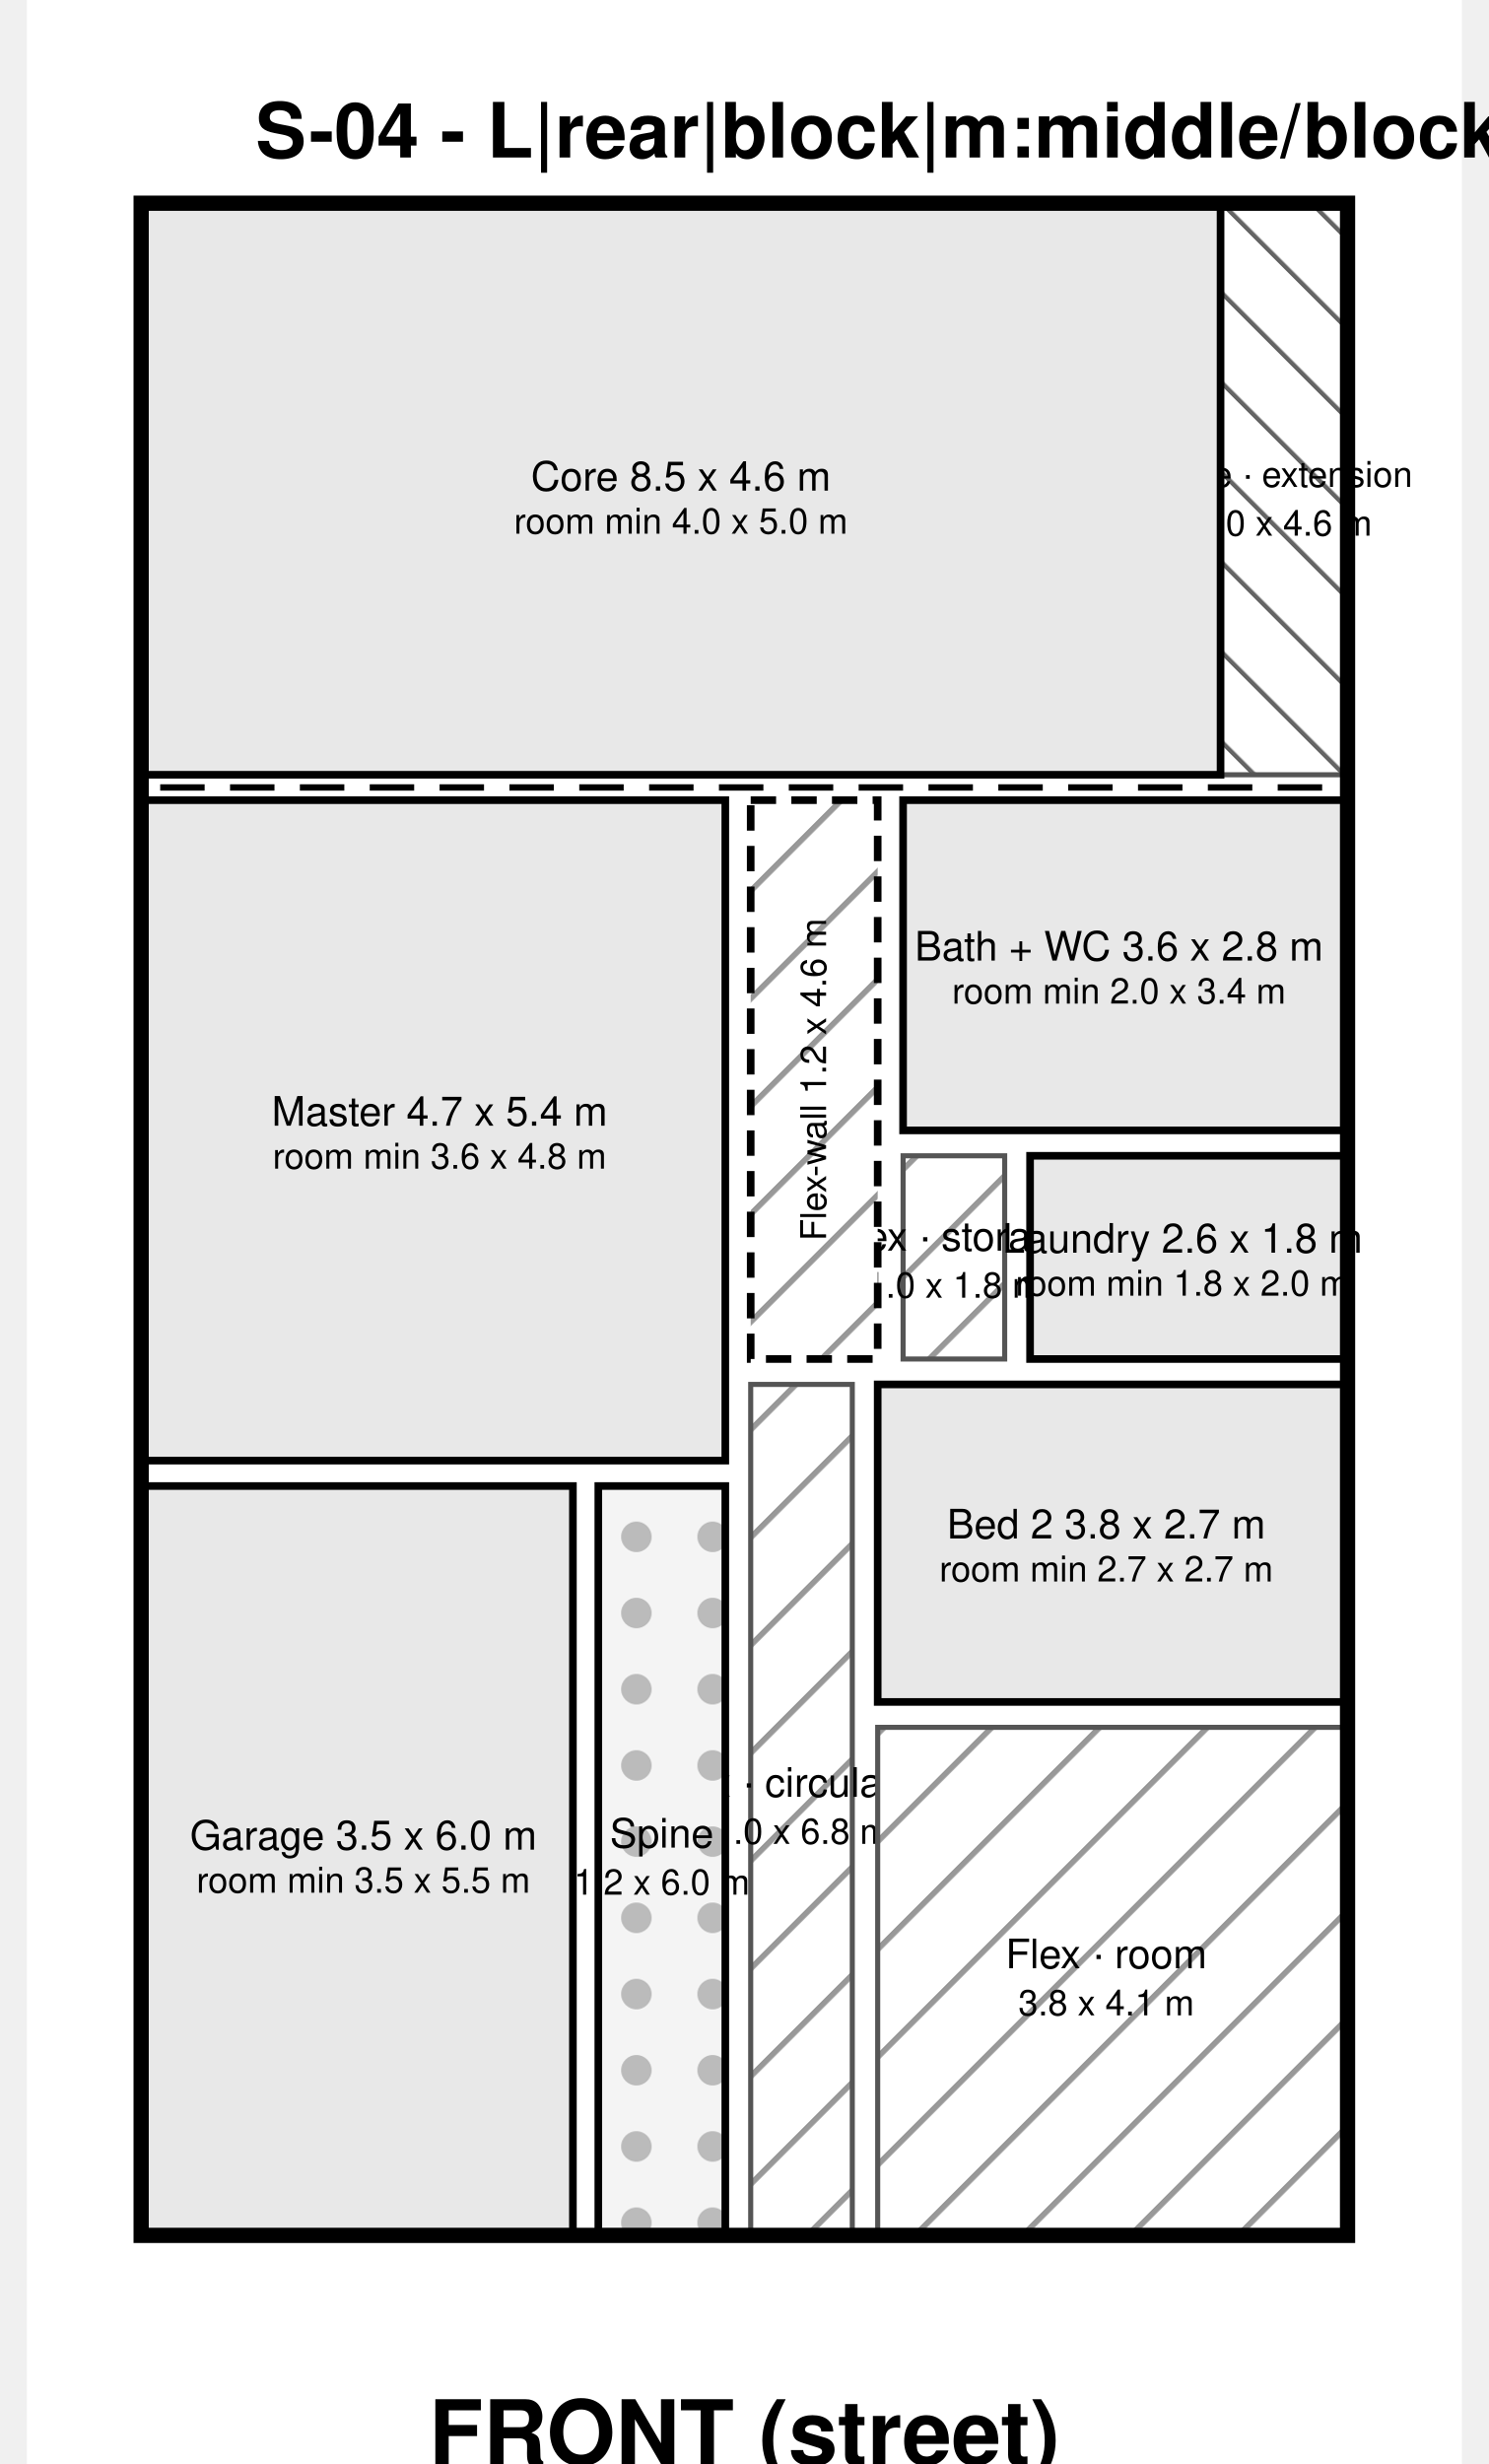
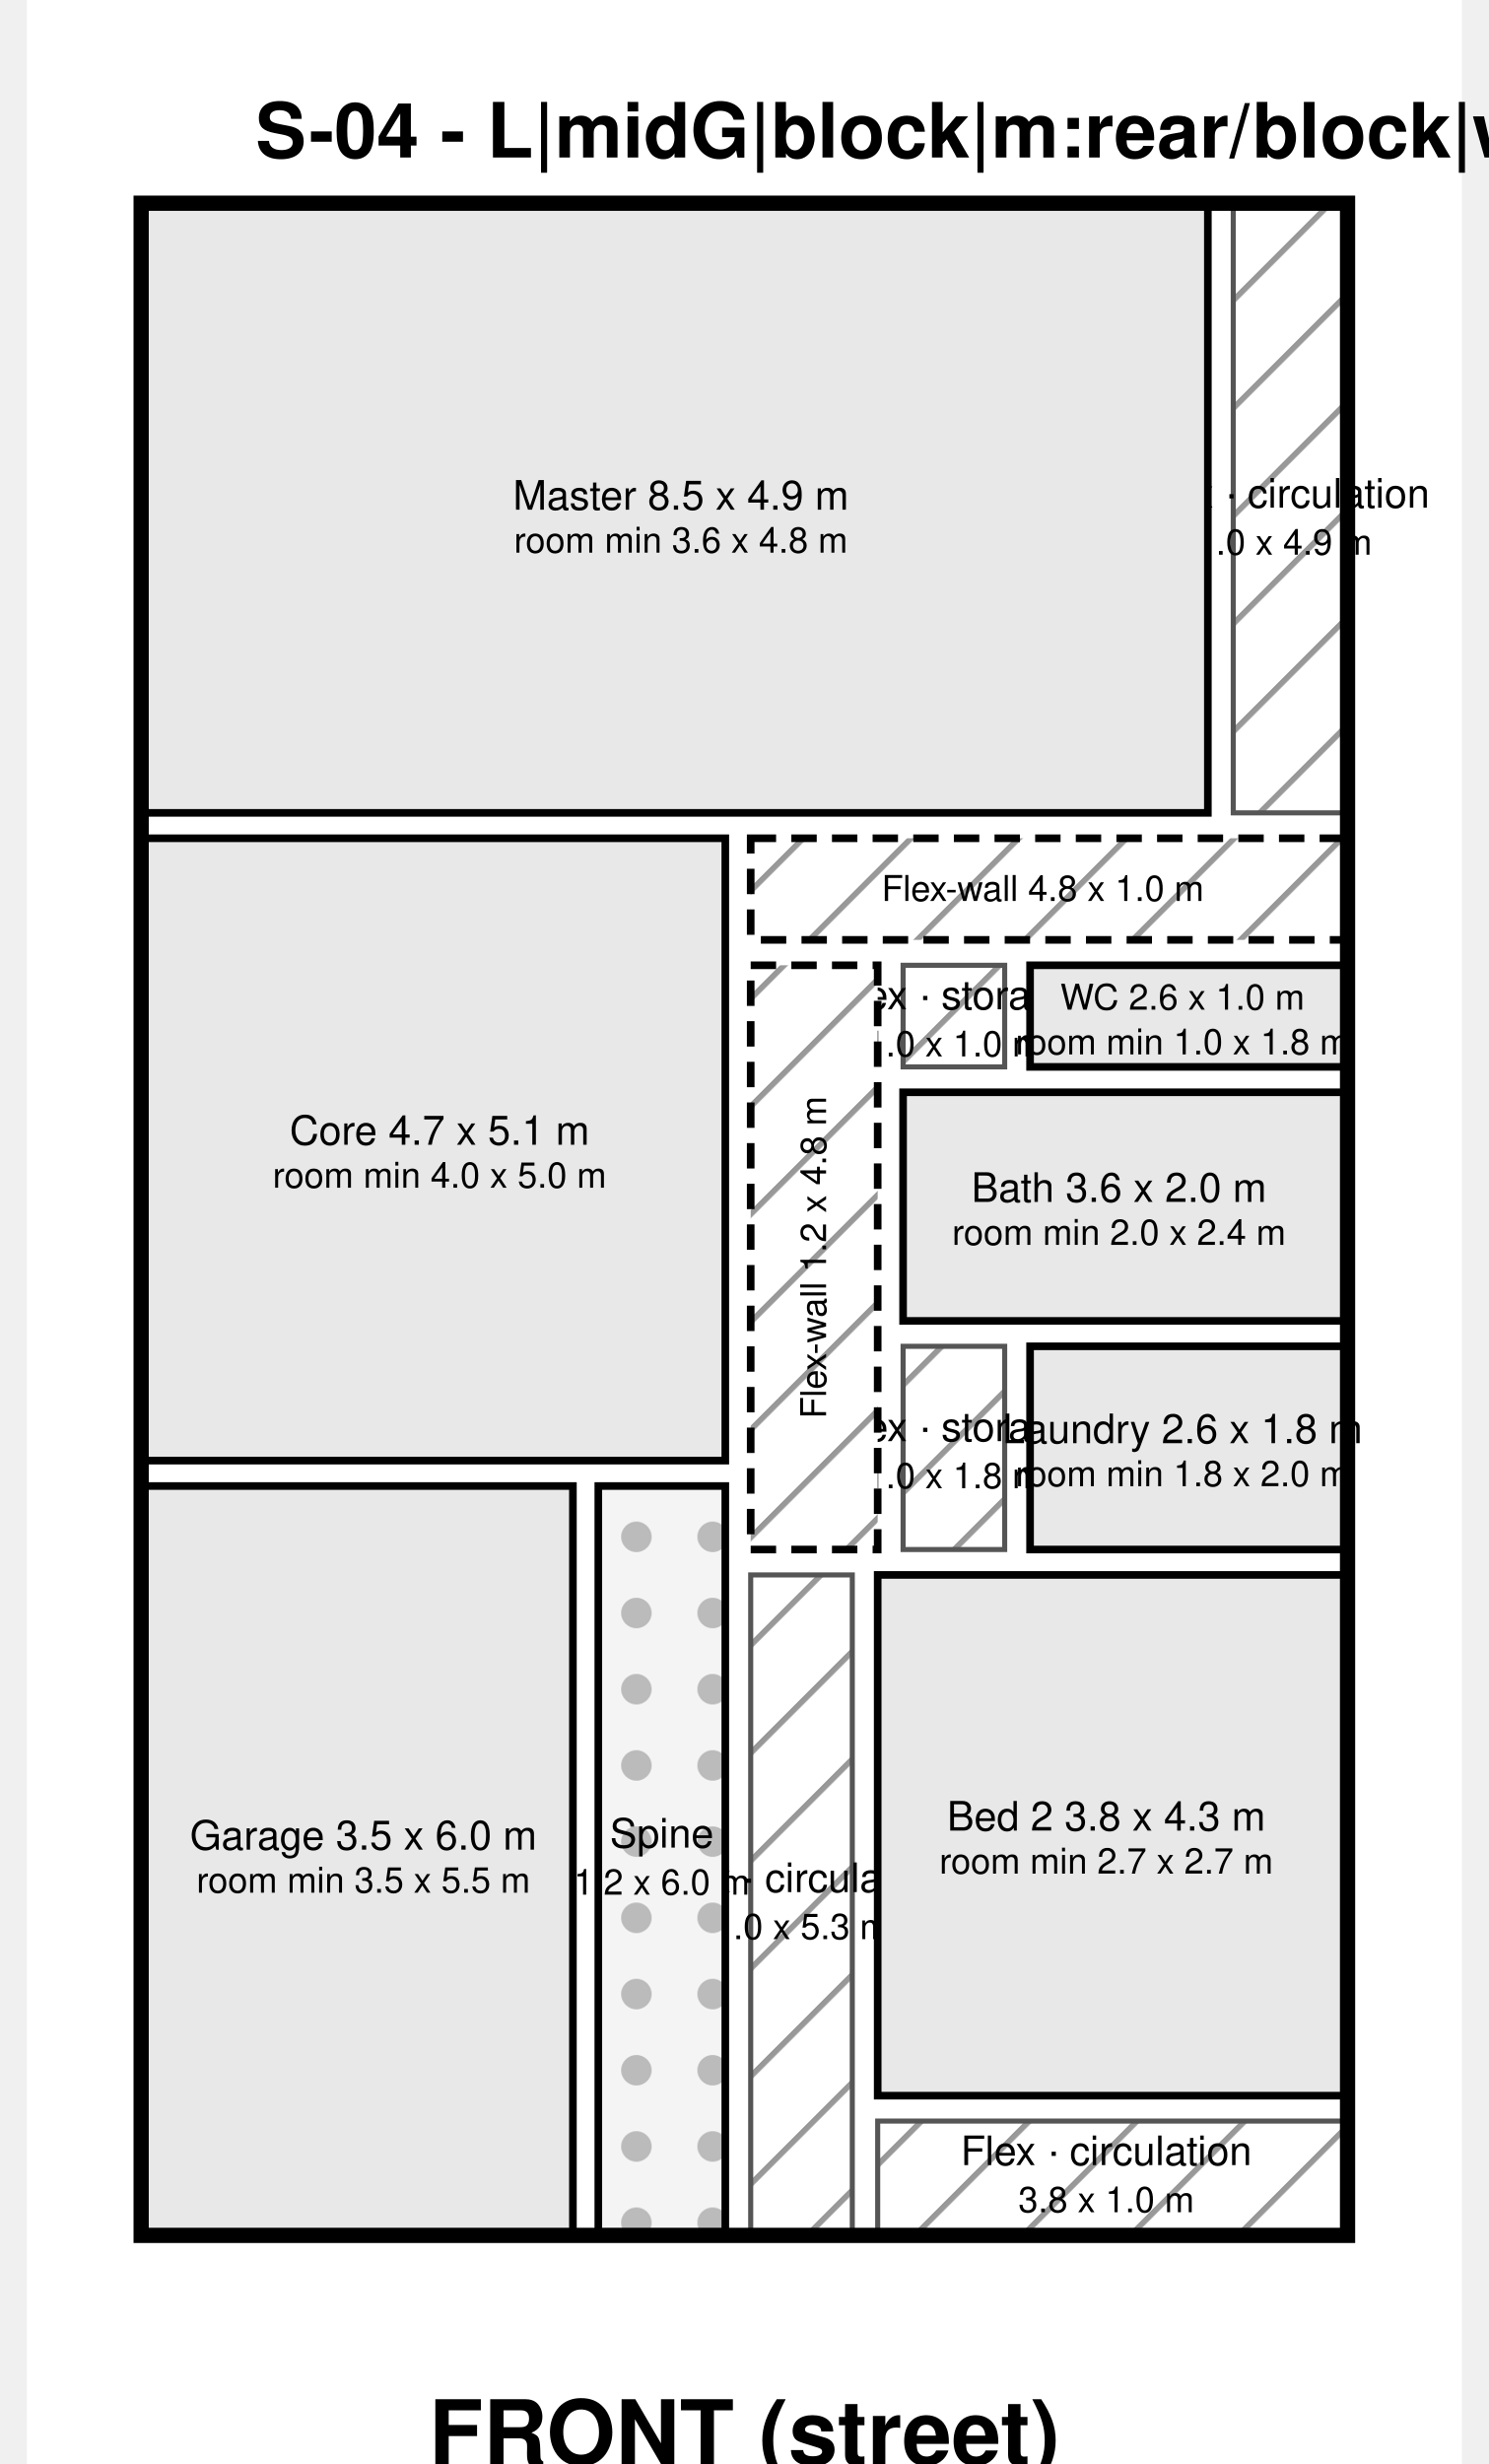
<svg xmlns="http://www.w3.org/2000/svg" width="565" height="935" viewBox="-900 -1600 11300 19400" font-family="Helvetica, Arial, sans-serif" fill="#000">
  <defs>
    <pattern id="hatch" width="600" height="600" patternUnits="userSpaceOnUse" patternTransform="rotate(45)">
      <rect width="600" height="600" fill="#ffffff" />
      <line x1="0" y1="0" x2="0" y2="600" stroke="#999" stroke-width="90" />
    </pattern>
    <pattern id="hatch2" width="500" height="500" patternUnits="userSpaceOnUse" patternTransform="rotate(-45)">
      <rect width="500" height="500" fill="#ffffff" />
      <line x1="0" y1="0" x2="0" y2="500" stroke="#666" stroke-width="70" />
    </pattern>
    <pattern id="hatch3" width="600" height="600" patternUnits="userSpaceOnUse">
      <rect width="600" height="600" fill="#ffffff" />
      <line x1="0" y1="0" x2="0" y2="600" stroke="#aaa" stroke-width="60" />
      <line x1="0" y1="0" x2="600" y2="0" stroke="#aaa" stroke-width="60" />
    </pattern>
    <pattern id="dots" width="600" height="600" patternUnits="userSpaceOnUse">
      <rect width="600" height="600" fill="#f4f4f4" />
      <circle cx="300" cy="300" r="120" fill="#bbb" />
    </pattern>
  </defs>
  <rect x="-900" y="-1600" width="11300" height="19400" fill="#ffffff" />
-   <text x="900" y="-360" font-size="600" font-weight="bold">S-04 - L|rear|block|m:middle/block|wet:block|rr:-|fw|v2</text>
+   <text x="900" y="-360" font-size="600" font-weight="bold">S-04 - L|midG|block|m:rear/block|wet:split|rr:MF|fw|v2</text>
  <g>
-     <rect x="6000" y="7500" width="800" height="1600" fill="url(#hatch)" stroke="#555" stroke-width="40" />
-     <text x="6400" y="8140" font-size="320" text-anchor="middle" dominant-baseline="middle">Flex · storage</text>
-     <text x="6400" y="8524" font-size="280" text-anchor="middle" dominant-baseline="middle">1.0 x 1.8 m</text>
+     <rect x="8600" y="0" width="900" height="4800" fill="url(#hatch)" stroke="#555" stroke-width="40" />
+     <text x="9000" y="2290" font-size="320" text-anchor="middle" dominant-baseline="middle">Flex · circulation</text>
+     <text x="9000" y="2674" font-size="280" text-anchor="middle" dominant-baseline="middle">1.0 x 4.9 m</text>
  </g>
  <g>
-     <rect x="4800" y="9300" width="800" height="6700" fill="url(#hatch)" stroke="#555" stroke-width="40" />
-     <text x="5200" y="12440" font-size="320" text-anchor="middle" dominant-baseline="middle">Flex · circulation</text>
-     <text x="5200" y="12824" font-size="280" text-anchor="middle" dominant-baseline="middle">1.0 x 6.8 m</text>
+     <rect x="6000" y="6000" width="800" height="800" fill="url(#hatch)" stroke="#555" stroke-width="40" />
+     <text x="6400" y="6240" font-size="320" text-anchor="middle" dominant-baseline="middle">Flex · storage</text>
+     <text x="6400" y="6624" font-size="280" text-anchor="middle" dominant-baseline="middle">1.0 x 1.0 m</text>
  </g>
  <g>
-     <rect x="5800" y="12000" width="3700" height="4000" fill="url(#hatch)" stroke="#555" stroke-width="40" />
-     <text x="7600" y="13790" font-size="320" text-anchor="middle" dominant-baseline="middle">Flex · room</text>
-     <text x="7600" y="14174" font-size="280" text-anchor="middle" dominant-baseline="middle">3.8 x 4.1 m</text>
+     <rect x="6000" y="9000" width="800" height="1600" fill="url(#hatch)" stroke="#555" stroke-width="40" />
+     <text x="6400" y="9640" font-size="320" text-anchor="middle" dominant-baseline="middle">Flex · storage</text>
+     <text x="6400" y="10024" font-size="280" text-anchor="middle" dominant-baseline="middle">1.0 x 1.8 m</text>
  </g>
  <g>
-     <rect x="8500" y="0" width="1000" height="4500" fill="url(#hatch2)" stroke="#555" stroke-width="40" />
-     <text x="9000" y="2140" font-size="280" text-anchor="middle" dominant-baseline="middle">Core · extension</text>
-     <text x="9000" y="2524" font-size="280" text-anchor="middle" dominant-baseline="middle">1.0 x 4.6 m</text>
-     <rect x="0" y="0" width="9500" height="4600" fill="none" stroke="#000" stroke-width="50" stroke-dasharray="350 200" />
+     <rect x="4800" y="10800" width="800" height="5200" fill="url(#hatch)" stroke="#555" stroke-width="40" />
+     <text x="5200" y="13190" font-size="320" text-anchor="middle" dominant-baseline="middle">Flex · circulation</text>
+     <text x="5200" y="13574" font-size="280" text-anchor="middle" dominant-baseline="middle">1.0 x 5.3 m</text>
  </g>
  <g>
-     <rect x="0" y="0" width="8500" height="4500" fill="#e8e8e8" stroke="#000" stroke-width="60" />
-     <text x="4250" y="2156" font-size="320" text-anchor="middle" dominant-baseline="middle">Core 8.5 x 4.6 m</text>
-     <text x="4250" y="2508" font-size="280" text-anchor="middle" dominant-baseline="middle">room min 4.0 x 5.0 m</text>
+     <rect x="5800" y="15100" width="3700" height="900" fill="url(#hatch)" stroke="#555" stroke-width="40" />
+     <text x="7600" y="15340" font-size="320" text-anchor="middle" dominant-baseline="middle">Flex · circulation</text>
+     <text x="7600" y="15724" font-size="280" text-anchor="middle" dominant-baseline="middle">3.8 x 1.0 m</text>
  </g>
  <g>
-     <rect x="0" y="4700" width="4600" height="5200" fill="#e8e8e8" stroke="#000" stroke-width="60" />
-     <text x="2350" y="7156" font-size="320" text-anchor="middle" dominant-baseline="middle">Master 4.7 x 5.4 m</text>
-     <text x="2350" y="7508" font-size="280" text-anchor="middle" dominant-baseline="middle">room min 3.6 x 4.8 m</text>
+     <rect x="0" y="0" width="8400" height="4800" fill="#e8e8e8" stroke="#000" stroke-width="60" />
+     <text x="4250" y="2306" font-size="320" text-anchor="middle" dominant-baseline="middle">Master 8.5 x 4.9 m</text>
+     <text x="4250" y="2658" font-size="280" text-anchor="middle" dominant-baseline="middle">room min 3.6 x 4.8 m</text>
+   </g>
+   <g>
+     <rect x="0" y="5000" width="4600" height="4900" fill="#e8e8e8" stroke="#000" stroke-width="60" />
+     <text x="2350" y="7306" font-size="320" text-anchor="middle" dominant-baseline="middle">Core 4.7 x 5.1 m</text>
+     <text x="2350" y="7658" font-size="280" text-anchor="middle" dominant-baseline="middle">room min 4.0 x 5.0 m</text>
  </g>
  <g>
    <rect x="0" y="10100" width="3400" height="5900" fill="#e8e8e8" stroke="#000" stroke-width="60" />
    <text x="1750" y="12856" font-size="320" text-anchor="middle" dominant-baseline="middle">Garage 3.5 x 6.0 m</text>
    <text x="1750" y="13208" font-size="280" text-anchor="middle" dominant-baseline="middle">room min 3.5 x 5.5 m</text>
  </g>
  <g>
-     <rect x="4800" y="4700" width="1000" height="4400" fill="url(#hatch)" stroke="#000" stroke-width="60" stroke-dasharray="200 120" />
-     <text transform="translate(5300 6900) rotate(-90)" font-size="280" text-anchor="middle" dominant-baseline="middle">Flex-wall 1.2 x 4.6 m</text>
+     <rect x="4800" y="5000" width="4700" height="800" fill="url(#hatch)" stroke="#000" stroke-width="60" stroke-dasharray="200 120" />
+     <text x="7100" y="5400" font-size="280" text-anchor="middle" dominant-baseline="middle">Flex-wall 4.8 x 1.0 m</text>
  </g>
  <g>
-     <rect x="6000" y="4700" width="3500" height="2600" fill="#e8e8e8" stroke="#000" stroke-width="60" />
-     <text x="7700" y="5856" font-size="320" text-anchor="middle" dominant-baseline="middle">Bath + WC 3.6 x 2.8 m</text>
-     <text x="7700" y="6208" font-size="280" text-anchor="middle" dominant-baseline="middle">room min 2.0 x 3.4 m</text>
+     <rect x="4800" y="6000" width="1000" height="4600" fill="url(#hatch)" stroke="#000" stroke-width="60" stroke-dasharray="200 120" />
+     <text transform="translate(5300 8300) rotate(-90)" font-size="280" text-anchor="middle" dominant-baseline="middle">Flex-wall 1.2 x 4.8 m</text>
  </g>
  <g>
-     <rect x="7000" y="7500" width="2500" height="1600" fill="#e8e8e8" stroke="#000" stroke-width="60" />
-     <text x="8200" y="8156" font-size="320" text-anchor="middle" dominant-baseline="middle">Laundry 2.6 x 1.8 m</text>
-     <text x="8200" y="8508" font-size="280" text-anchor="middle" dominant-baseline="middle">room min 1.8 x 2.0 m</text>
+     <rect x="7000" y="6000" width="2500" height="800" fill="#e8e8e8" stroke="#000" stroke-width="60" />
+     <text x="8200" y="6256" font-size="280" text-anchor="middle" dominant-baseline="middle">WC 2.6 x 1.0 m</text>
+     <text x="8200" y="6608" font-size="280" text-anchor="middle" dominant-baseline="middle">room min 1.0 x 1.8 m</text>
  </g>
  <g>
-     <rect x="5800" y="9300" width="3700" height="2500" fill="#e8e8e8" stroke="#000" stroke-width="60" />
-     <text x="7600" y="10406" font-size="320" text-anchor="middle" dominant-baseline="middle">Bed 2 3.8 x 2.7 m</text>
-     <text x="7600" y="10758" font-size="280" text-anchor="middle" dominant-baseline="middle">room min 2.7 x 2.7 m</text>
+     <rect x="6000" y="7000" width="3500" height="1800" fill="#e8e8e8" stroke="#000" stroke-width="60" />
+     <text x="7700" y="7756" font-size="320" text-anchor="middle" dominant-baseline="middle">Bath 3.6 x 2.0 m</text>
+     <text x="7700" y="8108" font-size="280" text-anchor="middle" dominant-baseline="middle">room min 2.0 x 2.4 m</text>
+   </g>
+   <g>
+     <rect x="7000" y="9000" width="2500" height="1600" fill="#e8e8e8" stroke="#000" stroke-width="60" />
+     <text x="8200" y="9656" font-size="320" text-anchor="middle" dominant-baseline="middle">Laundry 2.6 x 1.8 m</text>
+     <text x="8200" y="10008" font-size="280" text-anchor="middle" dominant-baseline="middle">room min 1.8 x 2.0 m</text>
+   </g>
+   <g>
+     <rect x="5800" y="10800" width="3700" height="4100" fill="#e8e8e8" stroke="#000" stroke-width="60" />
+     <text x="7600" y="12706" font-size="320" text-anchor="middle" dominant-baseline="middle">Bed 2 3.8 x 4.3 m</text>
+     <text x="7600" y="13058" font-size="280" text-anchor="middle" dominant-baseline="middle">room min 2.7 x 2.7 m</text>
  </g>
  <g>
    <rect x="3600" y="10100" width="1000" height="5900" fill="url(#dots)" stroke="#000" stroke-width="60" />
    <text x="4100" y="12840" font-size="320" text-anchor="middle" dominant-baseline="middle">Spine</text>
    <text x="4100" y="13224" font-size="280" text-anchor="middle" dominant-baseline="middle">1.2 x 6.0 m</text>
  </g>
  <rect x="0" y="0" width="9500" height="16000" fill="none" stroke="#000" stroke-width="120" />
  <text x="4750" y="17800" font-size="700" text-anchor="middle" font-weight="bold">FRONT (street)</text>
</svg>
